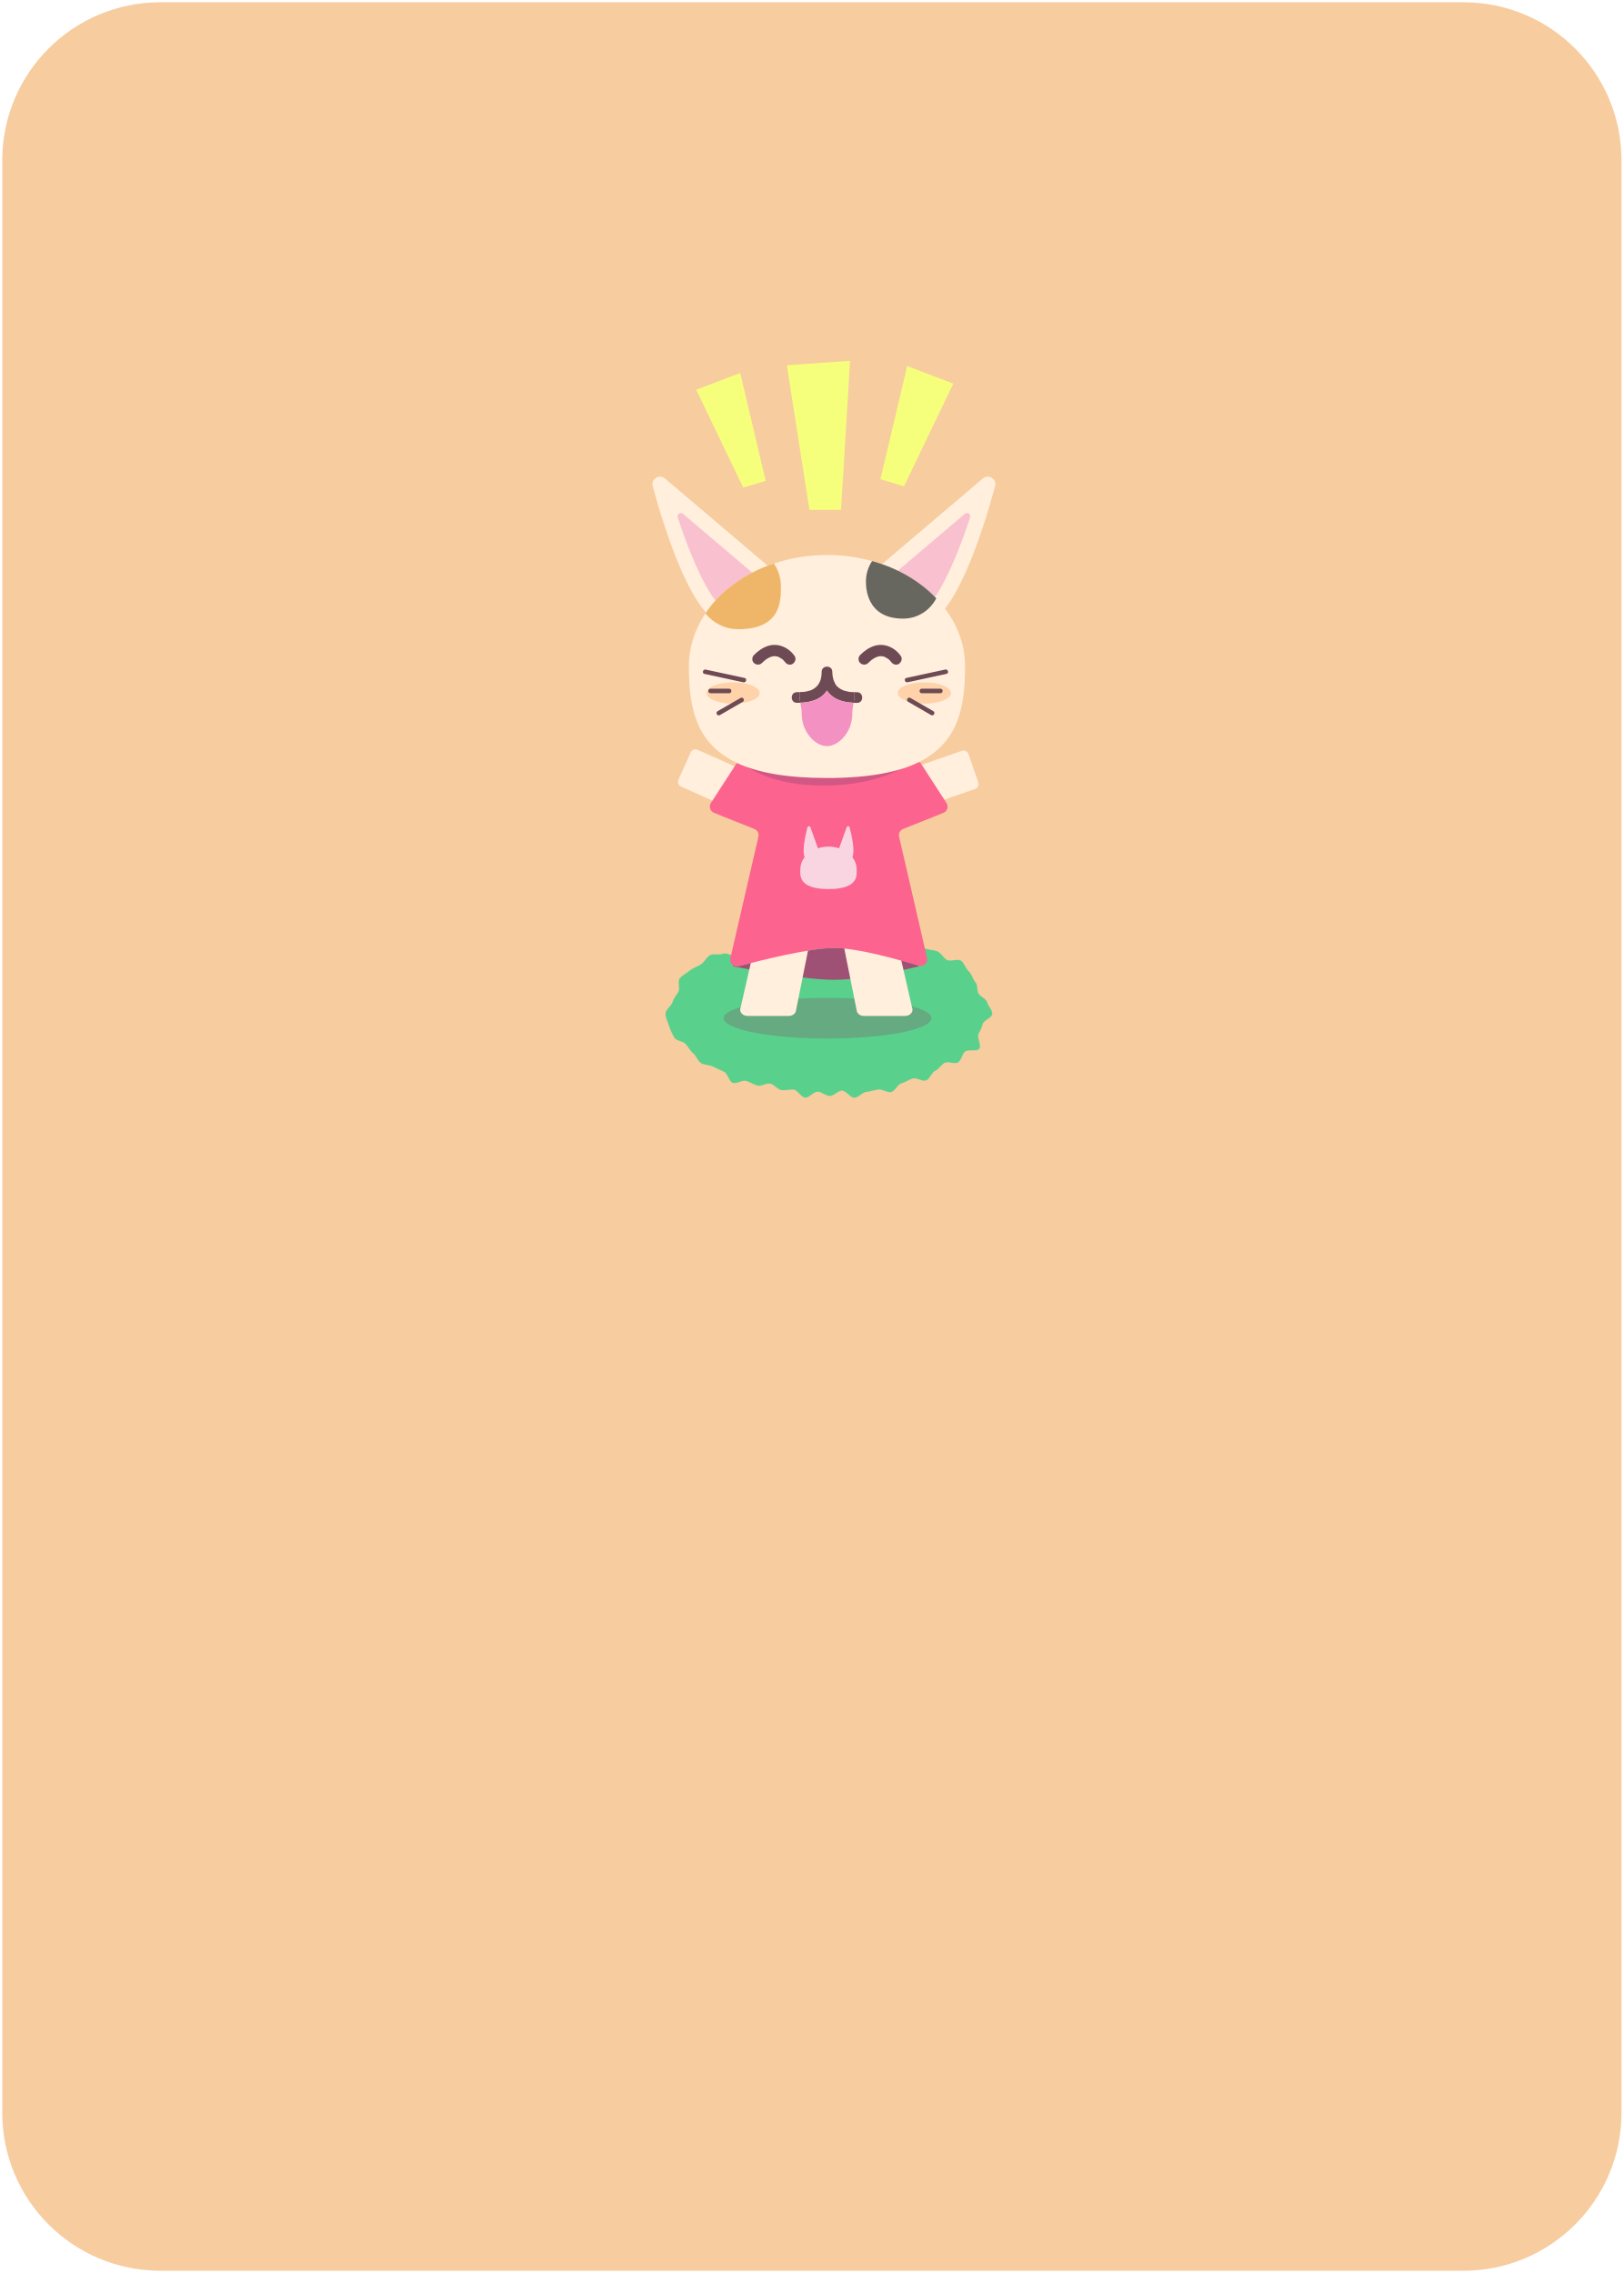
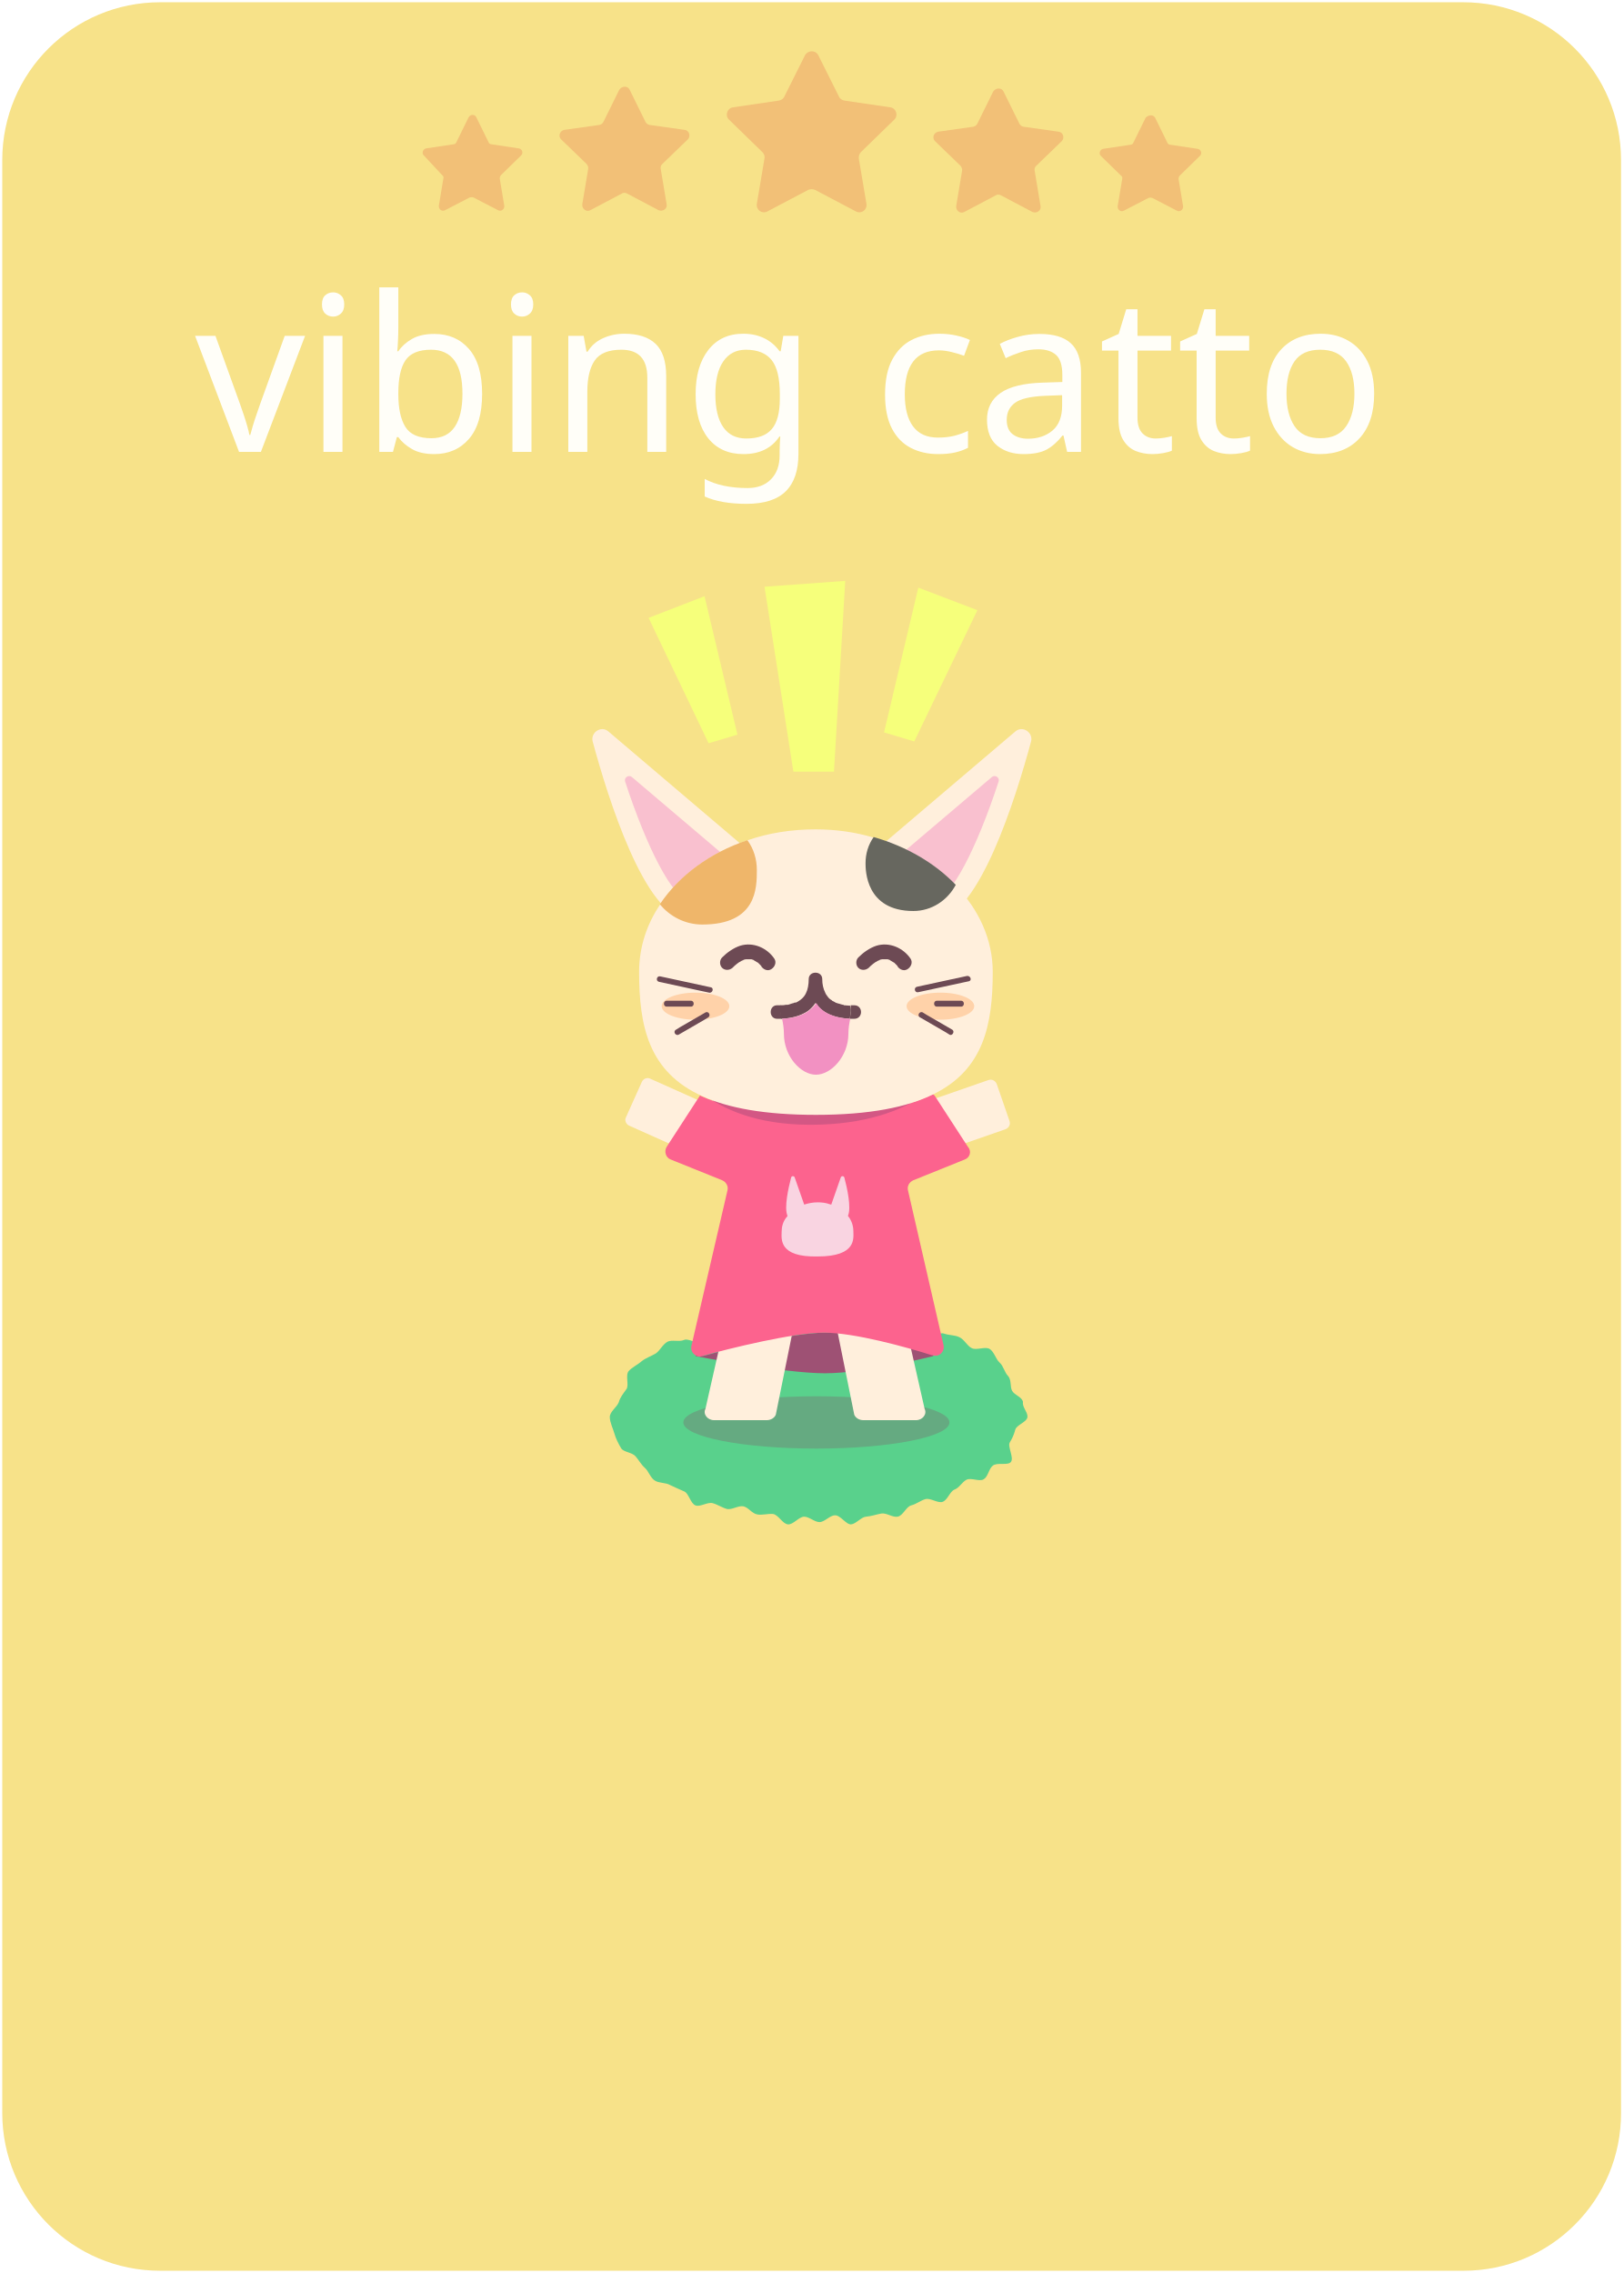
- <svg xmlns="http://www.w3.org/2000/svg" version="1.1" x="0px" y="0px" viewBox="0 0 360 504" style="enable-background:new 0 0 360 504;" xml:space="preserve">
+ <svg xmlns="http://www.w3.org/2000/svg" version="1.1" id="Layer_1" x="0px" y="0px" viewBox="0 0 360 504" style="enable-background:new 0 0 360 504;" xml:space="preserve">
  <style type="text/css">
- 	.st0{fill:#F7CC9F;}
+ 	.st0{fill:#F7E289;}
	.st1{fill:#59D18C;}
	.st2{fill:#65AA81;}
	.st3{fill:#9E5174;}
	.st4{fill:#FFEFDC;}
	.st5{fill:#FC638E;}
	.st6{fill:#D35784;}
	.st7{fill:#F9D4E1;}
	.st8{fill:#F9C0CF;}
	.st9{fill:#6D4A54;}
	.st10{fill:#FFD2A9;}
	.st11{fill:#EFB66A;}
	.st12{fill:#67675F;}
	.st13{fill:#F291C2;}
	.st14{fill:none;}
	.st15{fill:#F6FF7B;}
+ 	.st16{fill:#F2C077;}
+ 	.st17{fill:#FFFEF8;}
+ 	.st18{font-family:'CoconPro-Regular';}
+ 	.st19{font-size:48px;}
</style>
-   <g id="Layer_2">
-     <path class="st0" d="M324.46,503.5H35.54c-19.35,0-35.04-15.69-35.04-35.04V35.54C0.5,16.19,16.19,0.5,35.54,0.5h288.92   c19.35,0,35.04,15.69,35.04,35.04v432.92C359.5,487.81,343.81,503.5,324.46,503.5z" />
+   <g id="Layer_2_00000004506841523876786280000009968641869027493528_">
+     <path class="st0" d="M324.5,503.5H35.5c-19.4,0-35-15.7-35-35V35.5c0-19.4,15.7-35,35-35h288.9c19.4,0,35,15.7,35,35v432.9   C359.5,487.8,343.8,503.5,324.5,503.5z" />
  </g>
-   <g id="Layer_1">
+   <g id="Layer_1_00000096022332659162686600000010011506000023566490_">
    <g>
      <g>
-         <path class="st1" d="M220,224.77c0,0.9-1.85,1.4-2.11,2.26c-0.25,0.83-0.46,1.37-0.94,2.16c-0.45,0.73,0.76,2.72,0.13,3.4     c-0.58,0.63-2.41,0.01-3.13,0.6c-0.67,0.54-0.76,1.88-1.54,2.38c-0.73,0.47-2.18-0.32-2.99,0.11c-0.77,0.41-1.22,1.38-2.07,1.75     c-0.8,0.35-1.18,1.82-2.04,2.14c-0.82,0.3-2.1-0.7-2.97-0.43c-0.84,0.25-1.58,0.84-2.47,1.06c-0.85,0.21-1.44,1.78-2.33,1.95     c-0.86,0.17-1.96-0.71-2.85-0.57c-0.87,0.14-1.74,0.44-2.64,0.54c-0.88,0.1-1.7,1.22-2.6,1.29c-0.88,0.07-1.89-1.61-2.8-1.58     c-0.89,0.03-1.77,1.17-2.67,1.17c-0.9,0-1.79-0.91-2.68-0.94c-0.9-0.03-1.9,1.39-2.78,1.32c-0.9-0.07-1.67-1.67-2.55-1.77     c-0.9-0.1-1.85,0.23-2.72,0.1c-0.9-0.14-1.59-1.25-2.46-1.43c-0.89-0.18-1.98,0.65-2.83,0.43c-0.88-0.22-1.66-0.78-2.5-1.03     c-0.87-0.26-2.18,0.72-3,0.42c-0.86-0.31-1.14-2.12-1.94-2.46c-0.84-0.37-1.64-0.73-2.41-1.13c-0.82-0.43-1.93-0.31-2.66-0.78     c-0.78-0.5-1.08-1.61-1.75-2.16c-0.72-0.59-1.07-1.42-1.65-2.05c-0.63-0.69-2.07-0.69-2.52-1.43c-0.48-0.79-0.9-1.71-1.16-2.54     c-0.26-0.86-0.82-1.88-0.82-2.78c0-0.9,1.28-1.7,1.55-2.56c0.25-0.83,0.8-1.46,1.29-2.24c0.45-0.73-0.25-2.44,0.38-3.13     c0.58-0.63,1.54-1.11,2.26-1.7c0.67-0.54,1.65-0.83,2.42-1.34c0.73-0.47,1.19-1.59,2-2.02c0.77-0.41,2.04,0.05,2.88-0.31     c0.8-0.35,2.17,0.76,3.03,0.45c0.82-0.3,1.22-1.82,2.09-2.08c0.84-0.25,1.55-1.09,2.44-1.31c0.85-0.21,1.67-0.82,2.56-1     c0.86-0.17,1.83-0.09,2.72-0.23c0.87-0.14,1.98,1.44,2.88,1.33c0.88-0.1,1.62-1.65,2.52-1.72c0.88-0.07,1.81,0.15,2.71,0.11     c0.89-0.03,1.79,0.28,2.7,0.28c0.9,0,1.78,0.57,2.66,0.6c0.9,0.03,1.82-0.53,2.7-0.47c0.9,0.07,1.75,0.53,2.63,0.63     c0.9,0.1,1.98-1.14,2.86-1.01c0.9,0.14,1.43,2.23,2.3,2.4c0.89,0.18,1.72,0.38,2.57,0.59c0.88,0.22,1.6,0.76,2.44,1.01     c0.87,0.26,2.21-1,3.03-0.7c0.86,0.31,1.88,0.26,2.68,0.61c0.84,0.37,1.32,1.49,2.09,1.89c0.82,0.43,2.36-0.32,3.09,0.15     c0.78,0.5,1.06,1.8,1.73,2.35c0.72,0.59,0.88,1.74,1.46,2.37c0.63,0.69,0.3,1.87,0.74,2.6c0.48,0.79,1.61,1.04,1.87,1.87     C219.07,223.09,220,223.87,220,224.77z" />
+         <path class="st1" d="M227.8,314.1c0,1.2-2.4,1.8-2.7,2.9c-0.3,1.1-0.6,1.8-1.2,2.8c-0.6,0.9,1,3.5,0.2,4.4c-0.7,0.8-3.1,0-4,0.8     c-0.9,0.7-1,2.4-2,3c-0.9,0.6-2.8-0.4-3.8,0.1c-1,0.5-1.6,1.8-2.7,2.2c-1,0.4-1.5,2.3-2.6,2.7c-1,0.4-2.7-0.9-3.8-0.6     c-1.1,0.3-2,1.1-3.2,1.4c-1.1,0.3-1.8,2.3-3,2.5c-1.1,0.2-2.5-0.9-3.6-0.7c-1.1,0.2-2.2,0.6-3.4,0.7c-1.1,0.1-2.2,1.6-3.3,1.7     c-1.1,0.1-2.4-2.1-3.6-2c-1.1,0-2.3,1.5-3.4,1.5s-2.3-1.2-3.4-1.2c-1.2,0-2.4,1.8-3.6,1.7c-1.2-0.1-2.1-2.1-3.3-2.3     c-1.2-0.1-2.4,0.3-3.5,0.1c-1.2-0.2-2-1.6-3.1-1.8c-1.1-0.2-2.5,0.8-3.6,0.6c-1.1-0.3-2.1-1-3.2-1.3c-1.1-0.3-2.8,0.9-3.8,0.5     c-1.1-0.4-1.5-2.7-2.5-3.1c-1.1-0.5-2.1-0.9-3.1-1.4c-1-0.6-2.5-0.4-3.4-1c-1-0.6-1.4-2.1-2.2-2.8c-0.9-0.8-1.4-1.8-2.1-2.6     c-0.8-0.9-2.7-0.9-3.2-1.8c-0.6-1-1.2-2.2-1.5-3.3c-0.3-1.1-1-2.4-1-3.6c0-1.2,1.6-2.2,2-3.3c0.3-1.1,1-1.9,1.7-2.9     c0.6-0.9-0.3-3.1,0.5-4c0.7-0.8,2-1.4,2.9-2.2c0.9-0.7,2.1-1.1,3.1-1.7c0.9-0.6,1.5-2,2.6-2.6c1-0.5,2.6,0.1,3.7-0.4     c1-0.4,2.8,1,3.9,0.6c1-0.4,1.6-2.3,2.7-2.7c1.1-0.3,2-1.4,3.1-1.7c1.1-0.3,2.1-1,3.3-1.3c1.1-0.2,2.3-0.1,3.5-0.3     c1.1-0.2,2.5,1.8,3.7,1.7c1.1-0.1,2.1-2.1,3.2-2.2c1.1-0.1,2.3,0.2,3.5,0.1c1.1,0,2.3,0.4,3.5,0.4c1.2,0,2.3,0.7,3.4,0.8     c1.2,0,2.3-0.7,3.5-0.6c1.2,0.1,2.2,0.7,3.4,0.8c1.2,0.1,2.5-1.5,3.7-1.3c1.2,0.2,1.8,2.9,2.9,3.1c1.1,0.2,2.2,0.5,3.3,0.8     c1.1,0.3,2,1,3.1,1.3c1.1,0.3,2.8-1.3,3.9-0.9c1.1,0.4,2.4,0.3,3.4,0.8c1.1,0.5,1.7,1.9,2.7,2.4c1,0.6,3-0.4,4,0.2     c1,0.6,1.4,2.3,2.2,3c0.9,0.8,1.1,2.2,1.9,3c0.8,0.9,0.4,2.4,0.9,3.3c0.6,1,2.1,1.3,2.4,2.4C226.6,312,227.8,313,227.8,314.1z" />
      </g>
-       <ellipse class="st2" cx="183.47" cy="225.77" rx="23.04" ry="4.51" />
+       <ellipse class="st2" cx="181" cy="315.4" rx="29.5" ry="5.8" />
      <g>
-         <path class="st3" d="M203.67,214.27c0,0-11.68,2.99-18.75,2.99c-7.07,0-22.43-2.99-22.43-2.99l1.22-1.72     c0.33,0.19-0.38,1.81,0.02,1.7c4.81-1.3,15.76-4.05,21.18-4.05c5.21,0,14.44,0.99,18.85,2.36L203.67,214.27z" />
-         <path class="st4" d="M164.14,171.72l-2.72,6.1c-0.26,0.57-0.93,0.83-1.5,0.58l-8.93-3.98c-0.57-0.26-0.83-0.93-0.58-1.5l2.72-6.1     c0.26-0.57,0.93-0.83,1.5-0.58l8.93,3.98C164.14,170.48,164.4,171.15,164.14,171.72z" />
-         <path class="st4" d="M203.32,171.14l2.19,6.31c0.21,0.59,0.85,0.91,1.45,0.7l9.24-3.21c0.59-0.21,0.91-0.85,0.7-1.45l-2.19-6.31     c-0.21-0.59-0.85-0.91-1.45-0.7l-9.24,3.21C203.43,169.9,203.11,170.55,203.32,171.14z" />
-         <path class="st4" d="M167.44,209.24l-3.22,14.1c-0.43,0.93,0.36,1.93,1.51,1.93h9.16c0.7,0,1.32-0.39,1.54-0.96l3.02-15.07     c0.33-0.85,2.59-2.1,1.56-2.2C181.01,207.05,167.45,209.21,167.44,209.24z" />
-         <path class="st4" d="M198.98,209.24l3.22,14.1c0.43,0.93-0.36,1.93-1.51,1.93h-9.16c-0.7,0-1.32-0.39-1.54-0.96l-3.02-15.07     c-0.33-0.85-2.59-2.1-1.56-2.2C185.4,207.05,198.97,209.21,198.98,209.24z" />
-         <path class="st5" d="M209.16,180.23l-8.93,3.58c-0.68,0.28-1.06,0.99-0.9,1.7l6.2,26.88c0.26,1.11-0.78,2.07-1.86,1.74     c-0.05,0-0.07-0.02-0.12-0.02c-4.41-1.37-13.43-3.91-18.63-3.91c-5.42,0-16.37,2.76-21.18,4.05c-0.4,0.12-0.8,0.05-1.13-0.14     c-0.52-0.31-0.85-0.94-0.68-1.63l6.22-26.97c0.16-0.71-0.21-1.41-0.9-1.7l-8.93-3.58c-0.87-0.33-1.2-1.39-0.71-2.17l5.75-8.88     l0.35,0.12c4.5,2.05,10.81,3.2,19.62,3.2c9.35,0,15.88-1.3,20.42-3.56l0.35,0.24l5.75,8.88     C210.36,178.84,210.03,179.9,209.16,180.23z" />
-         <path class="st6" d="M159.01,163.08c0,0,4.42,11.1,23.45,11.1s24.58-9.9,24.58-9.9L159.01,163.08z" />
-         <path class="st7" d="M177.44,192.74c0-0.87,0.27-1.68,0.75-2.39c0.06-0.09,0.13-0.19,0.21-0.28c-0.62-1.4,0.16-4.88,0.62-6.62     c0.09-0.33,0.54-0.34,0.66-0.02l1.67,4.66c0.72-0.24,1.51-0.37,2.34-0.37c0.71,0,1.4,0.09,2.04,0.28     c0.11,0.03,0.21,0.06,0.31,0.09l1.67-4.66c0.11-0.32,0.56-0.3,0.65,0.02c0.47,1.74,1.25,5.22,0.62,6.62     c0.61,0.77,0.95,1.69,0.95,2.67c0,1.14,0.62,4.38-6.15,4.4C176.81,197.16,177.44,193.92,177.44,192.74z" />
+         <path class="st3" d="M206.9,300.7c0,0-15,3.8-24,3.8c-9.1,0-28.7-3.8-28.7-3.8l1.6-2.2c0.4,0.2-0.5,2.3,0,2.2     c6.2-1.7,20.2-5.2,27.1-5.2c6.7,0,18.5,1.3,24.1,3L206.9,300.7z" />
+         <path class="st4" d="M156.3,246.2l-3.5,7.8c-0.3,0.7-1.2,1.1-1.9,0.7l-11.4-5.1c-0.7-0.3-1.1-1.2-0.7-1.9l3.5-7.8     c0.3-0.7,1.2-1.1,1.9-0.7l11.4,5.1C156.3,244.6,156.6,245.5,156.3,246.2z" />
+         <path class="st4" d="M206.4,245.5l2.8,8.1c0.3,0.8,1.1,1.2,1.9,0.9l11.8-4.1c0.8-0.3,1.2-1.1,0.9-1.9l-2.8-8.1     c-0.3-0.8-1.1-1.2-1.9-0.9l-11.8,4.1C206.6,243.9,206.2,244.7,206.4,245.5z" />
+         <path class="st4" d="M160.5,294.3l-4.1,18.1c-0.6,1.2,0.5,2.5,1.9,2.5H170c0.9,0,1.7-0.5,2-1.2l3.9-19.3c0.4-1.1,3.3-2.7,2-2.8     C177.9,291.4,160.5,294.2,160.5,294.3z" />
+         <path class="st4" d="M200.9,294.3l4.1,18.1c0.6,1.2-0.5,2.5-1.9,2.5h-11.7c-0.9,0-1.7-0.5-2-1.2l-3.9-19.3     c-0.4-1.1-3.3-2.7-2-2.8C183.5,291.4,200.9,294.2,200.9,294.3z" />
+         <path class="st5" d="M213.9,257.1l-11.4,4.6c-0.9,0.4-1.4,1.3-1.2,2.2l7.9,34.4c0.3,1.4-1,2.7-2.4,2.2c-0.1,0-0.1,0-0.2,0     c-5.6-1.8-17.2-5-23.9-5c-6.9,0-21,3.5-27.1,5.2c-0.5,0.2-1,0.1-1.4-0.2c-0.7-0.4-1.1-1.2-0.9-2.1l8-34.5     c0.2-0.9-0.3-1.8-1.2-2.2l-11.4-4.6c-1.1-0.4-1.5-1.8-0.9-2.8l7.4-11.4l0.4,0.2c5.8,2.6,13.8,4.1,25.1,4.1     c12,0,20.3-1.7,26.1-4.6l0.4,0.3l7.4,11.4C215.5,255.3,215,256.7,213.9,257.1z" />
+         <path class="st6" d="M149.7,235.2c0,0,5.7,14.2,30,14.2s31.5-12.7,31.5-12.7L149.7,235.2z" />
+         <path class="st7" d="M173.3,273.1c0-1.1,0.3-2.2,1-3.1c0.1-0.1,0.2-0.2,0.3-0.4c-0.8-1.8,0.2-6.2,0.8-8.5c0.1-0.4,0.7-0.4,0.8,0     l2.1,6c0.9-0.3,1.9-0.5,3-0.5c0.9,0,1.8,0.1,2.6,0.4c0.1,0,0.3,0.1,0.4,0.1l2.1-6c0.1-0.4,0.7-0.4,0.8,0c0.6,2.2,1.6,6.7,0.8,8.5     c0.8,1,1.2,2.2,1.2,3.4c0,1.5,0.8,5.6-7.9,5.6C172.5,278.8,173.3,274.6,173.3,273.1z" />
        <g>
-           <path class="st4" d="M147.43,106.09c-1.26-1.07-3.15,0.12-2.72,1.71c2.66,9.82,9.08,30.32,16.36,30.79      c9.58,0.62,12.51-10.29,12.51-10.29L147.43,106.09z" />
-           <path class="st8" d="M165.37,134.31c-1.22,0.71-2.56,1-4.08,0.9c-2.74-0.18-7.26-8.95-11.03-20.49c-0.23-0.7,0.6-1.27,1.16-0.79      l18.13,15.4C168.81,130.92,167.47,133.1,165.37,134.31L165.37,134.31z" />
+           <path class="st4" d="M134.9,162.2c-1.6-1.4-4,0.2-3.5,2.2c3.4,12.6,11.6,38.8,20.9,39.4c12.3,0.8,16-13.2,16-13.2L134.9,162.2z" />
+           <path class="st8" d="M157.9,198.3c-1.6,0.9-3.3,1.3-5.2,1.2c-3.5-0.2-9.3-11.5-14.1-26.2c-0.3-0.9,0.8-1.6,1.5-1l23.2,19.7      C162.3,194,160.5,196.8,157.9,198.3L157.9,198.3z" />
        </g>
        <g>
-           <path class="st4" d="M217.91,106.09c1.26-1.07,3.15,0.12,2.72,1.71c-2.66,9.82-9.08,30.32-16.36,30.79      c-9.58,0.62-12.51-10.29-12.51-10.29L217.91,106.09z" />
-           <path class="st8" d="M199.97,134.31c1.22,0.71,2.56,1,4.08,0.9c2.74-0.18,7.26-8.95,11.03-20.49c0.23-0.7-0.6-1.27-1.16-0.79      l-18.13,15.4C196.53,130.92,197.87,133.1,199.97,134.31L199.97,134.31z" />
+           <path class="st4" d="M225.1,162.2c1.6-1.4,4,0.2,3.5,2.2c-3.4,12.6-11.6,38.8-20.9,39.4c-12.3,0.8-16-13.2-16-13.2L225.1,162.2z      " />
+           <path class="st8" d="M202.1,198.3c1.6,0.9,3.3,1.3,5.2,1.2c3.5-0.2,9.3-11.5,14.1-26.2c0.3-0.9-0.8-1.6-1.5-1l-23.2,19.7      C197.7,194,199.5,196.8,202.1,198.3L202.1,198.3z" />
        </g>
-         <path class="st4" d="M213.97,147.77c0,8.98-1.46,16.84-10.2,21.18c-4.55,2.26-11.07,3.56-20.42,3.56     c-8.81,0-15.12-1.15-19.62-3.2c-9.45-4.24-11-12.3-11-21.53c0-4.26,1.32-8.27,3.67-11.75c3.32-4.97,8.69-8.9,15.19-11.07     c3.63-1.22,7.59-1.91,11.75-1.91c3.51,0,6.88,0.47,10.01,1.37c5.7,1.58,10.62,4.48,14.23,8.27     C211.59,136.84,213.97,142.07,213.97,147.77z" />
+         <path class="st4" d="M220.1,215.5c0,11.5-1.9,21.6-13.1,27.1c-5.8,2.9-14.2,4.6-26.1,4.6c-11.3,0-19.4-1.5-25.1-4.1     c-12.1-5.4-14.1-15.7-14.1-27.6c0-5.5,1.7-10.6,4.7-15c4.3-6.4,11.1-11.4,19.4-14.2c4.6-1.6,9.7-2.4,15-2.4     c4.5,0,8.8,0.6,12.8,1.8c7.3,2,13.6,5.7,18.2,10.6C217,201.6,220.1,208.3,220.1,215.5z" />
        <g>
          <g>
-             <path class="st9" d="M199.74,145.49c-1.27-1.9-3.68-2.99-5.91-2.27c-1.2,0.38-2.23,1.14-3.12,2.02c-0.47,0.46-0.5,1.31,0,1.77       c0.5,0.46,1.27,0.49,1.77,0c0.25-0.24,0.5-0.48,0.78-0.7c-0.18,0.14,0.18-0.13,0.22-0.15c0.09-0.06,0.18-0.12,0.27-0.17       c0.12-0.07,0.24-0.14,0.36-0.2c0.06-0.03,0.45-0.18,0.13-0.07c0.19-0.07,0.38-0.13,0.58-0.18c0.05-0.01,0.11-0.02,0.16-0.03       c0.14-0.02,0.11-0.02-0.1,0.01c0.09,0.01,0.21-0.02,0.3-0.02c0.17-0.01,0.34,0.03,0.51,0.02c-0.35,0.03-0.13-0.02,0.01,0.01       c0.09,0.02,0.17,0.04,0.26,0.07c0.08,0.02,0.16,0.05,0.25,0.08c0.28,0.09-0.1-0.05-0.04-0.02c0.26,0.14,0.51,0.28,0.76,0.45       c0.22,0.15-0.22-0.19-0.06-0.05c0.05,0.04,0.1,0.09,0.16,0.13c0.09,0.08,0.17,0.16,0.25,0.24c0.13,0.13,0.24,0.26,0.35,0.4       c0.12,0.13-0.25-0.33-0.09-0.12c0.01,0.02,0.02,0.03,0.03,0.05c0.36,0.54,1.12,0.83,1.71,0.45       C199.83,146.85,200.13,146.07,199.74,145.49L199.74,145.49z" />
+             <path class="st9" d="M201.9,212.6c-1.6-2.4-4.7-3.8-7.6-2.9c-1.5,0.5-2.9,1.5-4,2.6c-0.6,0.6-0.6,1.7,0,2.3       c0.6,0.6,1.6,0.6,2.3,0c0.3-0.3,0.6-0.6,1-0.9c-0.2,0.2,0.2-0.2,0.3-0.2c0.1-0.1,0.2-0.2,0.3-0.2c0.2-0.1,0.3-0.2,0.5-0.3       c0.1,0,0.6-0.2,0.2-0.1c0.2-0.1,0.5-0.2,0.7-0.2c0.1,0,0.1,0,0.2,0c0.2,0,0.1,0-0.1,0c0.1,0,0.3,0,0.4,0c0.2,0,0.4,0,0.7,0       c-0.4,0-0.2,0,0,0c0.1,0,0.2,0.1,0.3,0.1c0.1,0,0.2,0.1,0.3,0.1c0.4,0.1-0.1-0.1-0.1,0c0.3,0.2,0.7,0.4,1,0.6       c0.3,0.2-0.3-0.2-0.1-0.1c0.1,0.1,0.1,0.1,0.2,0.2c0.1,0.1,0.2,0.2,0.3,0.3c0.2,0.2,0.3,0.3,0.4,0.5c0.2,0.2-0.3-0.4-0.1-0.2       c0,0,0,0,0,0.1c0.5,0.7,1.4,1.1,2.2,0.6C202,214.4,202.4,213.4,201.9,212.6L201.9,212.6z" />
          </g>
        </g>
        <g>
          <g>
-             <path class="st9" d="M176.19,145.49c-1.27-1.9-3.68-2.99-5.91-2.27c-1.2,0.38-2.23,1.14-3.12,2.02c-0.47,0.46-0.5,1.31,0,1.77       c0.5,0.46,1.27,0.49,1.77,0c0.25-0.24,0.5-0.48,0.78-0.7c-0.18,0.14,0.18-0.13,0.22-0.15c0.09-0.06,0.18-0.12,0.27-0.17       c0.12-0.07,0.24-0.14,0.36-0.2c0.06-0.03,0.45-0.18,0.13-0.07c0.19-0.07,0.38-0.13,0.58-0.18c0.05-0.01,0.11-0.02,0.16-0.03       c0.14-0.02,0.11-0.02-0.1,0.01c0.09,0.01,0.21-0.02,0.3-0.02c0.17-0.01,0.34,0.03,0.51,0.02c-0.35,0.03-0.13-0.02,0.01,0.01       c0.09,0.02,0.17,0.04,0.26,0.07c0.08,0.02,0.16,0.05,0.25,0.08c0.28,0.09-0.1-0.05-0.04-0.02c0.26,0.14,0.51,0.28,0.76,0.45       c0.22,0.15-0.22-0.19-0.06-0.05c0.05,0.04,0.1,0.09,0.16,0.13c0.09,0.08,0.17,0.16,0.25,0.24c0.13,0.13,0.24,0.26,0.35,0.4       c0.12,0.13-0.25-0.33-0.09-0.12c0.01,0.02,0.02,0.03,0.03,0.05c0.36,0.54,1.12,0.83,1.71,0.45       C176.28,146.85,176.58,146.07,176.19,145.49L176.19,145.49z" />
+             <path class="st9" d="M171.7,212.6c-1.6-2.4-4.7-3.8-7.6-2.9c-1.5,0.5-2.9,1.5-4,2.6c-0.6,0.6-0.6,1.7,0,2.3       c0.6,0.6,1.6,0.6,2.3,0c0.3-0.3,0.6-0.6,1-0.9c-0.2,0.2,0.2-0.2,0.3-0.2c0.1-0.1,0.2-0.2,0.3-0.2c0.2-0.1,0.3-0.2,0.5-0.3       c0.1,0,0.6-0.2,0.2-0.1c0.2-0.1,0.5-0.2,0.7-0.2c0.1,0,0.1,0,0.2,0c0.2,0,0.1,0-0.1,0c0.1,0,0.3,0,0.4,0c0.2,0,0.4,0,0.7,0       c-0.4,0-0.2,0,0,0c0.1,0,0.2,0.1,0.3,0.1c0.1,0,0.2,0.1,0.3,0.1c0.4,0.1-0.1-0.1-0.1,0c0.3,0.2,0.7,0.4,1,0.6       c0.3,0.2-0.3-0.2-0.1-0.1c0.1,0.1,0.1,0.1,0.2,0.2c0.1,0.1,0.2,0.2,0.3,0.3c0.2,0.2,0.3,0.3,0.4,0.5c0.2,0.2-0.3-0.4-0.1-0.2       c0,0,0,0,0,0.1c0.5,0.7,1.4,1.1,2.2,0.6C171.8,214.4,172.2,213.4,171.7,212.6L171.7,212.6z" />
          </g>
        </g>
-         <ellipse class="st10" cx="162.54" cy="153.66" rx="5.89" ry="2.36" />
-         <ellipse class="st10" cx="204.94" cy="153.66" rx="5.89" ry="2.36" />
+         <ellipse class="st10" cx="154.2" cy="223.1" rx="7.5" ry="3" />
+         <ellipse class="st10" cx="208.5" cy="223.1" rx="7.5" ry="3" />
        <g>
          <g>
            <g>
-               <path class="st9" d="M156.2,149.43c2.51,0.54,5.03,1.08,7.54,1.63c0.36,0.08,0.72,0.15,1.07,0.23        c0.63,0.14,0.9-0.83,0.27-0.96c-2.51-0.54-5.03-1.08-7.54-1.63c-0.36-0.08-0.72-0.15-1.07-0.23        C155.83,148.33,155.57,149.29,156.2,149.43L156.2,149.43z" />
+               <path class="st9" d="M146.1,217.7c3.2,0.7,6.4,1.4,9.7,2.1c0.5,0.1,0.9,0.2,1.4,0.3c0.8,0.2,1.2-1.1,0.3-1.2        c-3.2-0.7-6.4-1.4-9.7-2.1c-0.5-0.1-0.9-0.2-1.4-0.3C145.6,216.3,145.3,217.5,146.1,217.7L146.1,217.7z" />
            </g>
          </g>
          <g>
            <g>
-               <path class="st9" d="M157.52,153.71c1.21,0,2.43,0,3.64,0c0.17,0,0.34,0,0.51,0c0.64,0,0.64-1,0-1c-1.21,0-2.43,0-3.64,0        c-0.17,0-0.34,0-0.51,0C156.88,152.71,156.88,153.71,157.52,153.71L157.52,153.71z" />
+               <path class="st9" d="M147.8,223.2c1.5,0,3.1,0,4.7,0c0.2,0,0.4,0,0.7,0c0.8,0,0.8-1.3,0-1.3c-1.5,0-3.1,0-4.7,0        c-0.2,0-0.4,0-0.7,0C147,221.9,147,223.2,147.8,223.2L147.8,223.2z" />
            </g>
          </g>
          <g>
            <g>
-               <path class="st9" d="M159.6,158.56c1.48-0.86,2.97-1.71,4.45-2.57c0.21-0.12,0.42-0.24,0.64-0.37        c0.56-0.32,0.05-1.19-0.5-0.86c-1.48,0.86-2.97,1.71-4.45,2.57c-0.21,0.12-0.42,0.24-0.64,0.37        C158.54,158.02,159.05,158.88,159.6,158.56L159.6,158.56z" />
+               <path class="st9" d="M150.5,229.4c1.9-1.1,3.8-2.2,5.7-3.3c0.3-0.2,0.5-0.3,0.8-0.5c0.7-0.4,0.1-1.5-0.6-1.1        c-1.9,1.1-3.8,2.2-5.7,3.3c-0.3,0.2-0.5,0.3-0.8,0.5C149.1,228.7,149.8,229.8,150.5,229.4L150.5,229.4z" />
            </g>
          </g>
        </g>
        <g>
          <g>
            <g>
-               <path class="st9" d="M209.57,148.46c-2.51,0.54-5.03,1.08-7.54,1.63c-0.36,0.08-0.72,0.15-1.07,0.23        c-0.63,0.14-0.36,1.1,0.27,0.96c2.51-0.54,5.03-1.08,7.54-1.63c0.36-0.08,0.72-0.15,1.07-0.23        C210.46,149.29,210.2,148.33,209.57,148.46L209.57,148.46z" />
+               <path class="st9" d="M214.4,216.4c-3.2,0.7-6.4,1.4-9.7,2.1c-0.5,0.1-0.9,0.2-1.4,0.3c-0.8,0.2-0.5,1.4,0.3,1.2        c3.2-0.7,6.4-1.4,9.7-2.1c0.5-0.1,0.9-0.2,1.4-0.3C215.6,217.5,215.2,216.3,214.4,216.4L214.4,216.4z" />
            </g>
          </g>
          <g>
            <g>
-               <path class="st9" d="M208.51,152.71c-1.21,0-2.43,0-3.64,0c-0.17,0-0.34,0-0.51,0c-0.64,0-0.64,1,0,1c1.21,0,2.43,0,3.64,0        c0.17,0,0.34,0,0.51,0C209.15,153.71,209.15,152.71,208.51,152.71L208.51,152.71z" />
+               <path class="st9" d="M213.1,221.9c-1.5,0-3.1,0-4.7,0c-0.2,0-0.4,0-0.7,0c-0.8,0-0.8,1.3,0,1.3c1.5,0,3.1,0,4.7,0        c0.2,0,0.4,0,0.7,0C213.9,223.2,213.9,221.9,213.1,221.9L213.1,221.9z" />
            </g>
          </g>
          <g>
            <g>
-               <path class="st9" d="M206.93,157.69c-1.48-0.86-2.97-1.71-4.45-2.57c-0.21-0.12-0.42-0.24-0.64-0.37        c-0.56-0.32-1.06,0.54-0.5,0.86c1.48,0.86,2.97,1.71,4.45,2.57c0.21,0.12,0.42,0.24,0.64,0.37        C206.98,158.88,207.49,158.02,206.93,157.69L206.93,157.69z" />
+               <path class="st9" d="M211.1,228.3c-1.9-1.1-3.8-2.2-5.7-3.3c-0.3-0.2-0.5-0.3-0.8-0.5c-0.7-0.4-1.4,0.7-0.6,1.1        c1.9,1.1,3.8,2.2,5.7,3.3c0.3,0.2,0.5,0.3,0.8,0.5C211.1,229.8,211.8,228.7,211.1,228.3L211.1,228.3z" />
            </g>
          </g>
        </g>
-         <path class="st11" d="M173.14,130.1c0,3.13,0,9.42-9.42,9.42c-2.97,0-5.61-1.37-7.33-3.51c3.32-4.97,8.69-8.9,15.19-11.07     C172.58,126.42,173.14,128.19,173.14,130.1z" />
-         <path class="st12" d="M207.58,132.67c-1.39,2.69-4.15,4.5-7.35,4.5c-8.24,0-8.24-7.07-8.24-8.24c0-1.67,0.49-3.23,1.37-4.52     C199.06,125.98,203.98,128.87,207.58,132.67z" />
-         <path class="st9" d="M189.26,155.82c-1.34-0.05-2.69-0.28-3.89-0.9c-0.87-0.45-1.53-1.08-2.03-1.81c-0.47,0.73-1.15,1.37-2,1.81     c-1.2,0.61-2.54,0.85-3.89,0.9c-0.16-0.87-0.28-1.67-0.16-2.36c0.33,0,0.66-0.02,0.97-0.05c0.02,0,0.05,0,0.09-0.02     c0.07,0,0.14-0.02,0.21-0.02c0.16-0.02,0.35-0.07,0.52-0.12c0.16-0.05,0.35-0.09,0.52-0.14c0.09-0.05,0.19-0.07,0.26-0.09     c0,0,0,0,0.05-0.02c0.02,0,0.02-0.02,0.05-0.02c0.8-0.38,1.37-0.92,1.72-1.63c0.35-0.66,0.49-1.46,0.49-2.4     c0.02-1.51,2.36-1.51,2.36,0c0.02,0.87,0.14,1.67,0.52,2.4c0.05,0.14,0.12,0.28,0.21,0.42c0.12,0.21,0.35,0.47,0.66,0.71     c0.02,0,0.28,0.19,0.35,0.24c0.16,0.09,0.33,0.19,0.49,0.26c0.07,0.05,0.09,0.05,0.35,0.14c0.16,0.05,0.33,0.09,0.52,0.14     c0.16,0.05,0.33,0.09,0.52,0.12c0.05,0.02,0.12,0.02,0.19,0.05h0.09c0.33,0.02,0.66,0.05,0.99,0.05     C189.54,154.15,189.42,154.95,189.26,155.82z" />
-         <path class="st9" d="M177.45,155.82c-0.26,0.02-0.52,0.02-0.78,0.02c-1.51,0-1.51-2.36,0-2.36c0.21,0,0.4,0,0.61-0.02     C177.17,154.15,177.29,154.95,177.45,155.82z" />
-         <path class="st9" d="M190.03,155.85c-0.26,0-0.52,0-0.78-0.02c0.16-0.87,0.28-1.67,0.16-2.36c0.19,0.02,0.4,0.02,0.61,0.02     C191.54,153.49,191.54,155.85,190.03,155.85z" />
-         <path class="st13" d="M185.37,154.93c1.2,0.61,2.54,0.85,3.89,0.9c-0.14,0.78-0.31,1.65-0.31,2.54c0,3.91-2.99,7.07-5.61,7.07     c-2.59,0-5.58-3.16-5.58-7.07c0-0.9-0.16-1.77-0.31-2.54c1.34-0.05,2.69-0.28,3.89-0.9c0.85-0.45,1.53-1.08,2-1.81     C183.84,153.84,184.5,154.48,185.37,154.93z" />
-         <path class="st14" d="M189.42,153.47c-0.33,0-0.66-0.02-0.99-0.05h-0.09c-0.07-0.02-0.14-0.02-0.19-0.05     c-0.19-0.02-0.35-0.07-0.52-0.12c-0.19-0.05-0.35-0.09-0.52-0.14c-0.26-0.09-0.28-0.09-0.35-0.14c-0.16-0.07-0.33-0.16-0.49-0.26     c-0.07-0.05-0.33-0.24-0.35-0.24c-0.31-0.24-0.54-0.49-0.66-0.71c-0.09-0.14-0.16-0.28-0.21-0.42" />
+         <path class="st11" d="M167.8,192.9c0,4,0,12.1-12.1,12.1c-3.8,0-7.2-1.8-9.4-4.5c4.3-6.4,11.1-11.4,19.4-14.2     C167.1,188.2,167.8,190.5,167.8,192.9z" />
+         <path class="st12" d="M211.9,196.2c-1.8,3.4-5.3,5.8-9.4,5.8c-10.6,0-10.6-9.1-10.6-10.6c0-2.1,0.6-4.1,1.8-5.8     C201,187.7,207.3,191.4,211.9,196.2z" />
+         <path class="st9" d="M188.4,225.9c-1.7-0.1-3.4-0.4-5-1.2c-1.1-0.6-2-1.4-2.6-2.3c-0.6,0.9-1.5,1.8-2.6,2.3     c-1.5,0.8-3.3,1.1-5,1.2c-0.2-1.1-0.4-2.1-0.2-3c0.4,0,0.8,0,1.2-0.1c0,0,0.1,0,0.1,0c0.1,0,0.2,0,0.3,0c0.2,0,0.4-0.1,0.7-0.2     c0.2-0.1,0.4-0.1,0.7-0.2c0.1-0.1,0.2-0.1,0.3-0.1c0,0,0,0,0.1,0c0,0,0,0,0.1,0c1-0.5,1.8-1.2,2.2-2.1c0.4-0.8,0.6-1.9,0.6-3.1     c0-1.9,3-1.9,3,0c0,1.1,0.2,2.1,0.7,3.1c0.1,0.2,0.2,0.4,0.3,0.5c0.2,0.3,0.4,0.6,0.8,0.9c0,0,0.4,0.2,0.4,0.3     c0.2,0.1,0.4,0.2,0.6,0.3c0.1,0.1,0.1,0.1,0.4,0.2c0.2,0.1,0.4,0.1,0.7,0.2c0.2,0.1,0.4,0.1,0.7,0.2c0.1,0,0.2,0,0.2,0.1h0.1     c0.4,0,0.8,0.1,1.3,0.1C188.8,223.7,188.6,224.7,188.4,225.9z" />
+         <path class="st9" d="M173.3,225.9c-0.3,0-0.7,0-1,0c-1.9,0-1.9-3,0-3c0.3,0,0.5,0,0.8,0C173,223.7,173.1,224.7,173.3,225.9z" />
+         <path class="st9" d="M189.4,225.9c-0.3,0-0.7,0-1,0c0.2-1.1,0.4-2.1,0.2-3c0.2,0,0.5,0,0.8,0     C191.4,222.9,191.4,225.9,189.4,225.9z" />
+         <path class="st13" d="M183.5,224.7c1.5,0.8,3.3,1.1,5,1.2c-0.2,1-0.4,2.1-0.4,3.3c0,5-3.8,9.1-7.2,9.1c-3.3,0-7.1-4-7.1-9.1     c0-1.2-0.2-2.3-0.4-3.3c1.7-0.1,3.4-0.4,5-1.2c1.1-0.6,2-1.4,2.6-2.3C181.5,223.3,182.3,224.1,183.5,224.7z" />
+         <path class="st14" d="M188.6,222.8c-0.4,0-0.8,0-1.3-0.1h-0.1c-0.1,0-0.2,0-0.2-0.1c-0.2,0-0.4-0.1-0.7-0.2     c-0.2-0.1-0.4-0.1-0.7-0.2c-0.3-0.1-0.4-0.1-0.4-0.2c-0.2-0.1-0.4-0.2-0.6-0.3c-0.1-0.1-0.4-0.3-0.4-0.3     c-0.4-0.3-0.7-0.6-0.8-0.9c-0.1-0.2-0.2-0.4-0.3-0.5" />
      </g>
-       <polygon class="st15" points="174.45,81 179.46,113.06 186.47,113.06 188.47,80   " />
-       <polygon class="st15" points="154.36,86.42 164.78,108.12 169.76,106.62 164.11,82.7   " />
-       <polygon class="st15" points="211.36,85.06 200.43,107.83 195.2,106.25 201.13,81.17   " />
+       <polygon class="st15" points="169.5,130.1 175.9,171.1 184.9,171.1 187.4,128.8   " />
+       <polygon class="st15" points="143.8,137 157.1,164.8 163.5,162.9 156.2,132.2   " />
+       <polygon class="st15" points="216.7,135.3 202.7,164.4 196,162.4 203.6,130.3   " />
    </g>
  </g>
+   <g>
+     <path class="st16" d="M139.6,19.9l3.5,7.1c0.2,0.4,0.5,0.6,0.9,0.7l7.8,1.1c1,0.1,1.4,1.4,0.7,2.1l-5.7,5.5   c-0.3,0.3-0.4,0.7-0.3,1.1l1.3,7.8c0.2,1-0.9,1.7-1.8,1.3l-7-3.7c-0.4-0.2-0.8-0.2-1.1,0l-7,3.7c-0.9,0.5-1.9-0.3-1.8-1.3l1.3-7.8   c0.1-0.4-0.1-0.8-0.3-1.1l-5.7-5.5c-0.7-0.7-0.3-1.9,0.7-2.1l7.8-1.1c0.4-0.1,0.7-0.3,0.9-0.7l3.5-7.1   C137.9,19,139.2,19,139.6,19.9z" />
+     <path class="st16" d="M181.4,12.2l4.6,9.2c0.2,0.5,0.7,0.8,1.2,0.9l10.2,1.5c1.3,0.2,1.8,1.8,0.9,2.7l-7.4,7.2   c-0.4,0.4-0.5,0.9-0.5,1.4l1.7,10.1c0.2,1.3-1.1,2.3-2.3,1.7l-9.1-4.8c-0.5-0.2-1-0.2-1.5,0l-9.1,4.8c-1.2,0.6-2.5-0.4-2.3-1.7   l1.7-10.1c0.1-0.5-0.1-1-0.5-1.4l-7.4-7.2c-0.9-0.9-0.4-2.5,0.9-2.7l10.2-1.5c0.5-0.1,1-0.4,1.2-0.9l4.6-9.2   C179.2,11.1,180.8,11.1,181.4,12.2z" />
+     <path class="st16" d="M222.5,20.3l3.5,7.1c0.2,0.4,0.5,0.6,0.9,0.7l7.8,1.1c1,0.1,1.4,1.4,0.7,2.1l-5.7,5.5   c-0.3,0.3-0.4,0.7-0.3,1.1l1.3,7.8c0.2,1-0.9,1.7-1.8,1.3l-7-3.7c-0.4-0.2-0.8-0.2-1.1,0l-7,3.7c-0.9,0.5-1.9-0.3-1.8-1.3l1.3-7.8   c0.1-0.4-0.1-0.8-0.3-1.1l-5.7-5.5c-0.7-0.7-0.3-1.9,0.7-2.1l7.8-1.1c0.4-0.1,0.7-0.3,0.9-0.7l3.5-7.1   C220.8,19.4,222.1,19.4,222.5,20.3z" />
+     <path class="st16" d="M256.1,26.1l2.7,5.5c0.1,0.3,0.4,0.5,0.7,0.5l6,0.9c0.8,0.1,1.1,1.1,0.5,1.6l-4.4,4.3   c-0.2,0.2-0.3,0.5-0.3,0.8l1,6c0.1,0.8-0.7,1.4-1.4,1l-5.4-2.8c-0.3-0.1-0.6-0.1-0.9,0l-5.4,2.8c-0.7,0.4-1.5-0.2-1.4-1l1-6   c0.1-0.3,0-0.6-0.3-0.8l-4.4-4.3c-0.6-0.5-0.2-1.5,0.5-1.6l6-0.9c0.3,0,0.6-0.2,0.7-0.5l2.7-5.5C254.7,25.4,255.7,25.4,256.1,26.1z   " />
+     <path class="st16" d="M105.6,26l2.7,5.5c0.1,0.3,0.4,0.5,0.7,0.5l6,0.9c0.8,0.1,1.1,1.1,0.5,1.6l-4.4,4.3c-0.2,0.2-0.3,0.5-0.3,0.8   l1,6c0.1,0.8-0.7,1.4-1.4,1l-5.4-2.8c-0.3-0.1-0.6-0.1-0.9,0l-5.4,2.8c-0.7,0.4-1.5-0.2-1.4-1l1-6c0.1-0.3,0-0.6-0.3-0.8L94,34.5   c-0.6-0.5-0.2-1.5,0.5-1.6l6-0.9c0.3,0,0.6-0.2,0.7-0.5l2.7-5.5C104.3,25.3,105.3,25.3,105.6,26z" />
+   </g>
+   <rect x="42.7" y="65.6" class="st14" width="274.6" height="37.7" />
+   <text transform="matrix(1 0 0 1 43.2498 100.2011)" class="st17 st18 st19">vibing catto</text>
</svg>
